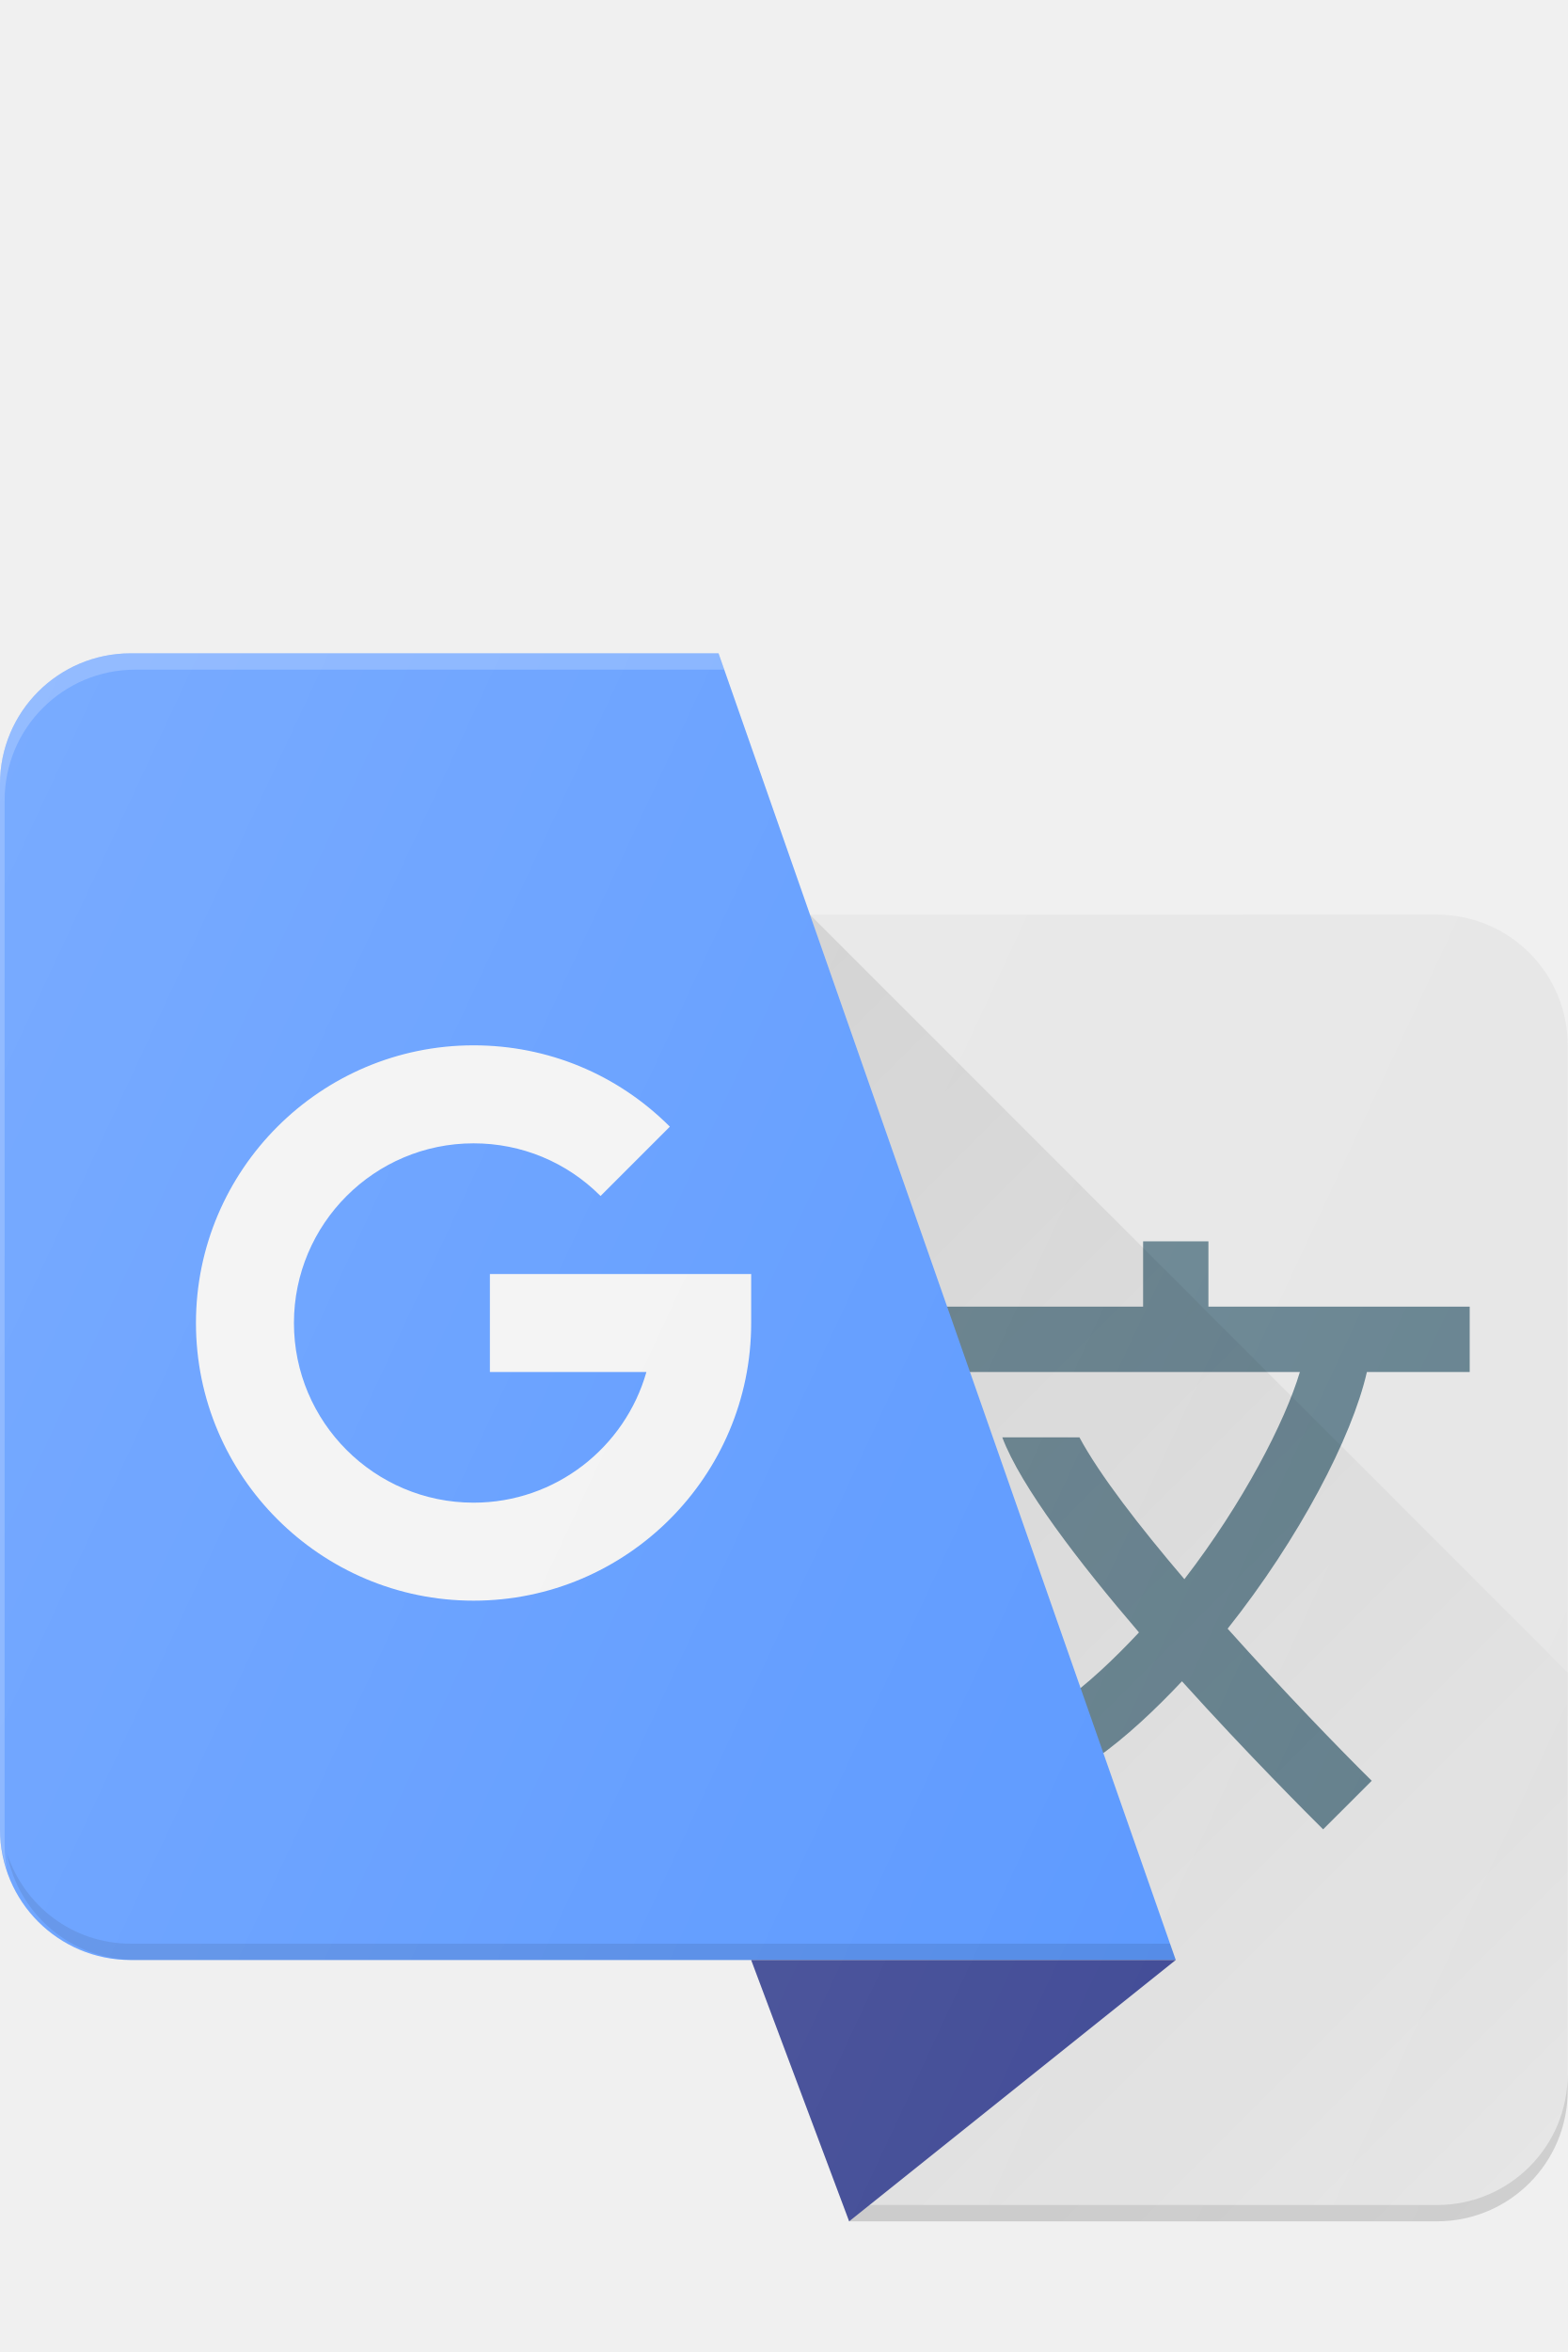
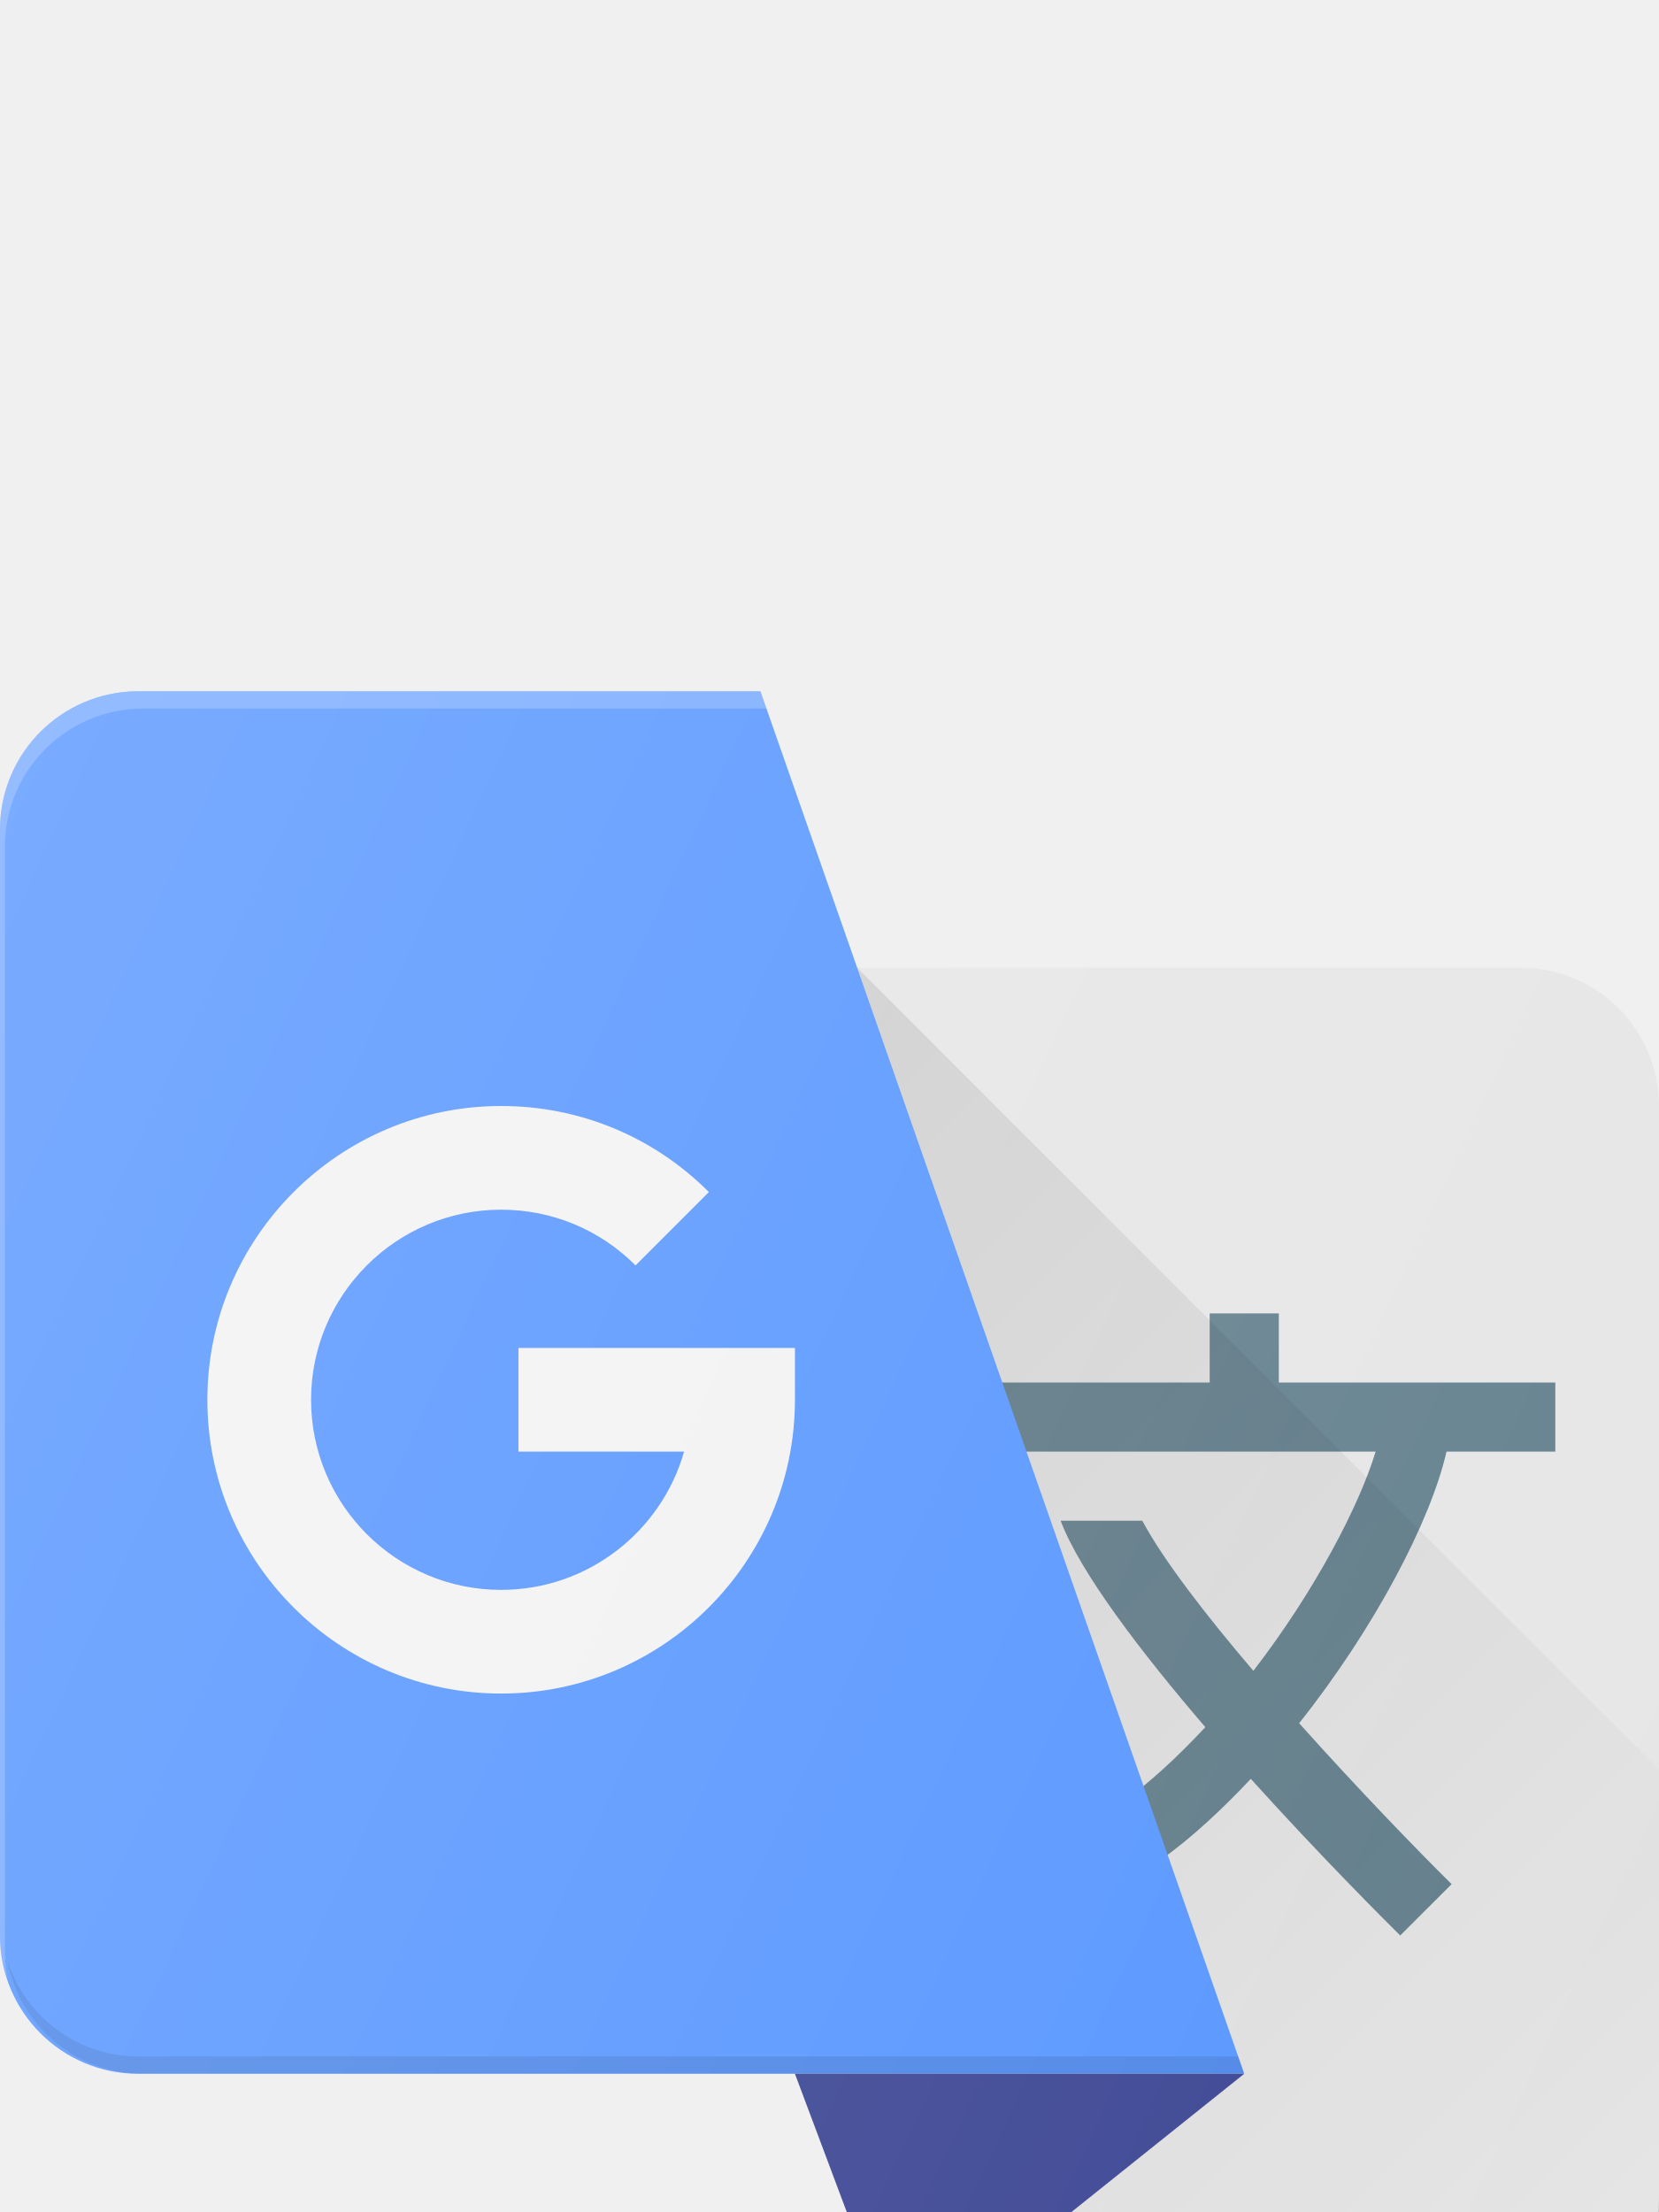
- <svg xmlns="http://www.w3.org/2000/svg" enable-background="new 0 0 24 24" id="Layer_1" version="1.1" viewBox="0 -10 24 36" xml:space="preserve">
+ <svg xmlns="http://www.w3.org/2000/svg" enable-background="new 0 0 24 24" id="Layer_1" version="1.1" viewBox="0 -10 24 32" xml:space="preserve">
  <g>
    <path d="M5.5,4H22c1.105,0,2,0.895,2,2v16c0,1.105-0.895,2-2,2h-9L5.5,4z" fill="#E6E6E6" />
    <path d="M14,11h5.9c-0.228,0.763-0.87,2.006-1.768,3.171   C17.446,13.366,16.835,12.577,16.525,12H15.344c0.284,0.754,1.177,1.919,2.093,2.986   c-0.383,0.409-0.789,0.795-1.227,1.106c-0.225,0.16-0.278,0.472-0.118,0.697   C16.19,16.927,16.344,17,16.5,17c0.1,0,0.201-0.03,0.289-0.092   c0.456-0.324,0.891-0.734,1.306-1.174C19.108,16.857,20.054,17.8,20.256,18   L21,17.257c-0.494-0.488-1.355-1.377-2.206-2.328   C19.889,13.55,20.699,11.998,20.926,11H22.5v-1h-4V9h-1v1H14V11z" fill="#64818E" />
    <path d="M11,0H2C0.895,0,0,0.895,0,2v16c0,1.105,0.895,2,2,2h16L11,0z" fill="#5796FF" />
    <path d="M13,24h9c1.105,0,2-0.895,2-2v-0.25c0,1.105-0.895,2-2,2h-9V24z" opacity="0.1" />
    <path d="M11,0H2C0.895,0,0,0.895,0,2v16c0,0.218,0.044,0.424,0.108,0.62   C0.085,18.5,0.071,18.377,0.071,18.25v-16c0-1.105,0.895-2,2-2h9.017L11,0z" fill="#FFFFFF" opacity="0.2" />
    <path d="M17.912,19.75H2c-0.887,0-1.63-0.581-1.892-1.38   C0.282,19.297,1.093,20,2.071,20H18L17.912,19.75z" opacity="0.1" />
    <path d="M7.25,14.5C4.907,14.5,3,12.593,3,10.25S4.907,6,7.25,6   c1.135,0,2.203,0.442,3.005,1.245L9.194,8.306C8.675,7.786,7.984,7.5,7.25,7.5   c-1.517,0-2.75,1.233-2.75,2.75S5.733,13,7.25,13c1.256,0,2.319-0.847,2.646-2H7.5V9.5h4v0.75   C11.5,12.593,9.593,14.5,7.25,14.5z" fill="#F2F2F2" />
    <polygon fill="#3C4693" points="18,20 13,24 11.5,20  " />
    <linearGradient gradientUnits="userSpaceOnUse" id="SVGID_1_" x1="7.55" x2="22.764" y1="8.85" y2="24.064">
      <stop offset="0" style="stop-color:#000000;stop-opacity:0.1" />
      <stop offset="1" style="stop-color:#000000;stop-opacity:0" />
    </linearGradient>
    <path d="M12.4,4v0L18,20l-5,4h9c1.105,0,2-0.895,2-2v-6.4L12.4,4z" fill="url(#SVGID_1_)" />
    <linearGradient gradientUnits="userSpaceOnUse" id="SVGID_2_" x1="-1.857" x2="25.857" y1="5.538" y2="18.462">
      <stop offset="0" style="stop-color:#FFFFFF;stop-opacity:0.2" />
      <stop offset="1" style="stop-color:#FFFFFF;stop-opacity:0" />
    </linearGradient>
    <path d="M22,4h-9.6L11,0H2C0.895,0,0,0.895,0,2v16c0,1.105,0.895,2,2,2h9.5l1.5,4h9   c1.105,0,2-0.895,2-2V6C24,4.895,23.105,4,22,4z" fill="url(#SVGID_2_)" />
  </g>
  <g />
  <g />
  <g />
  <g />
  <g />
  <g />
  <g />
  <g />
  <g />
  <g />
  <g />
  <g />
  <g />
  <g />
  <g />
</svg>
